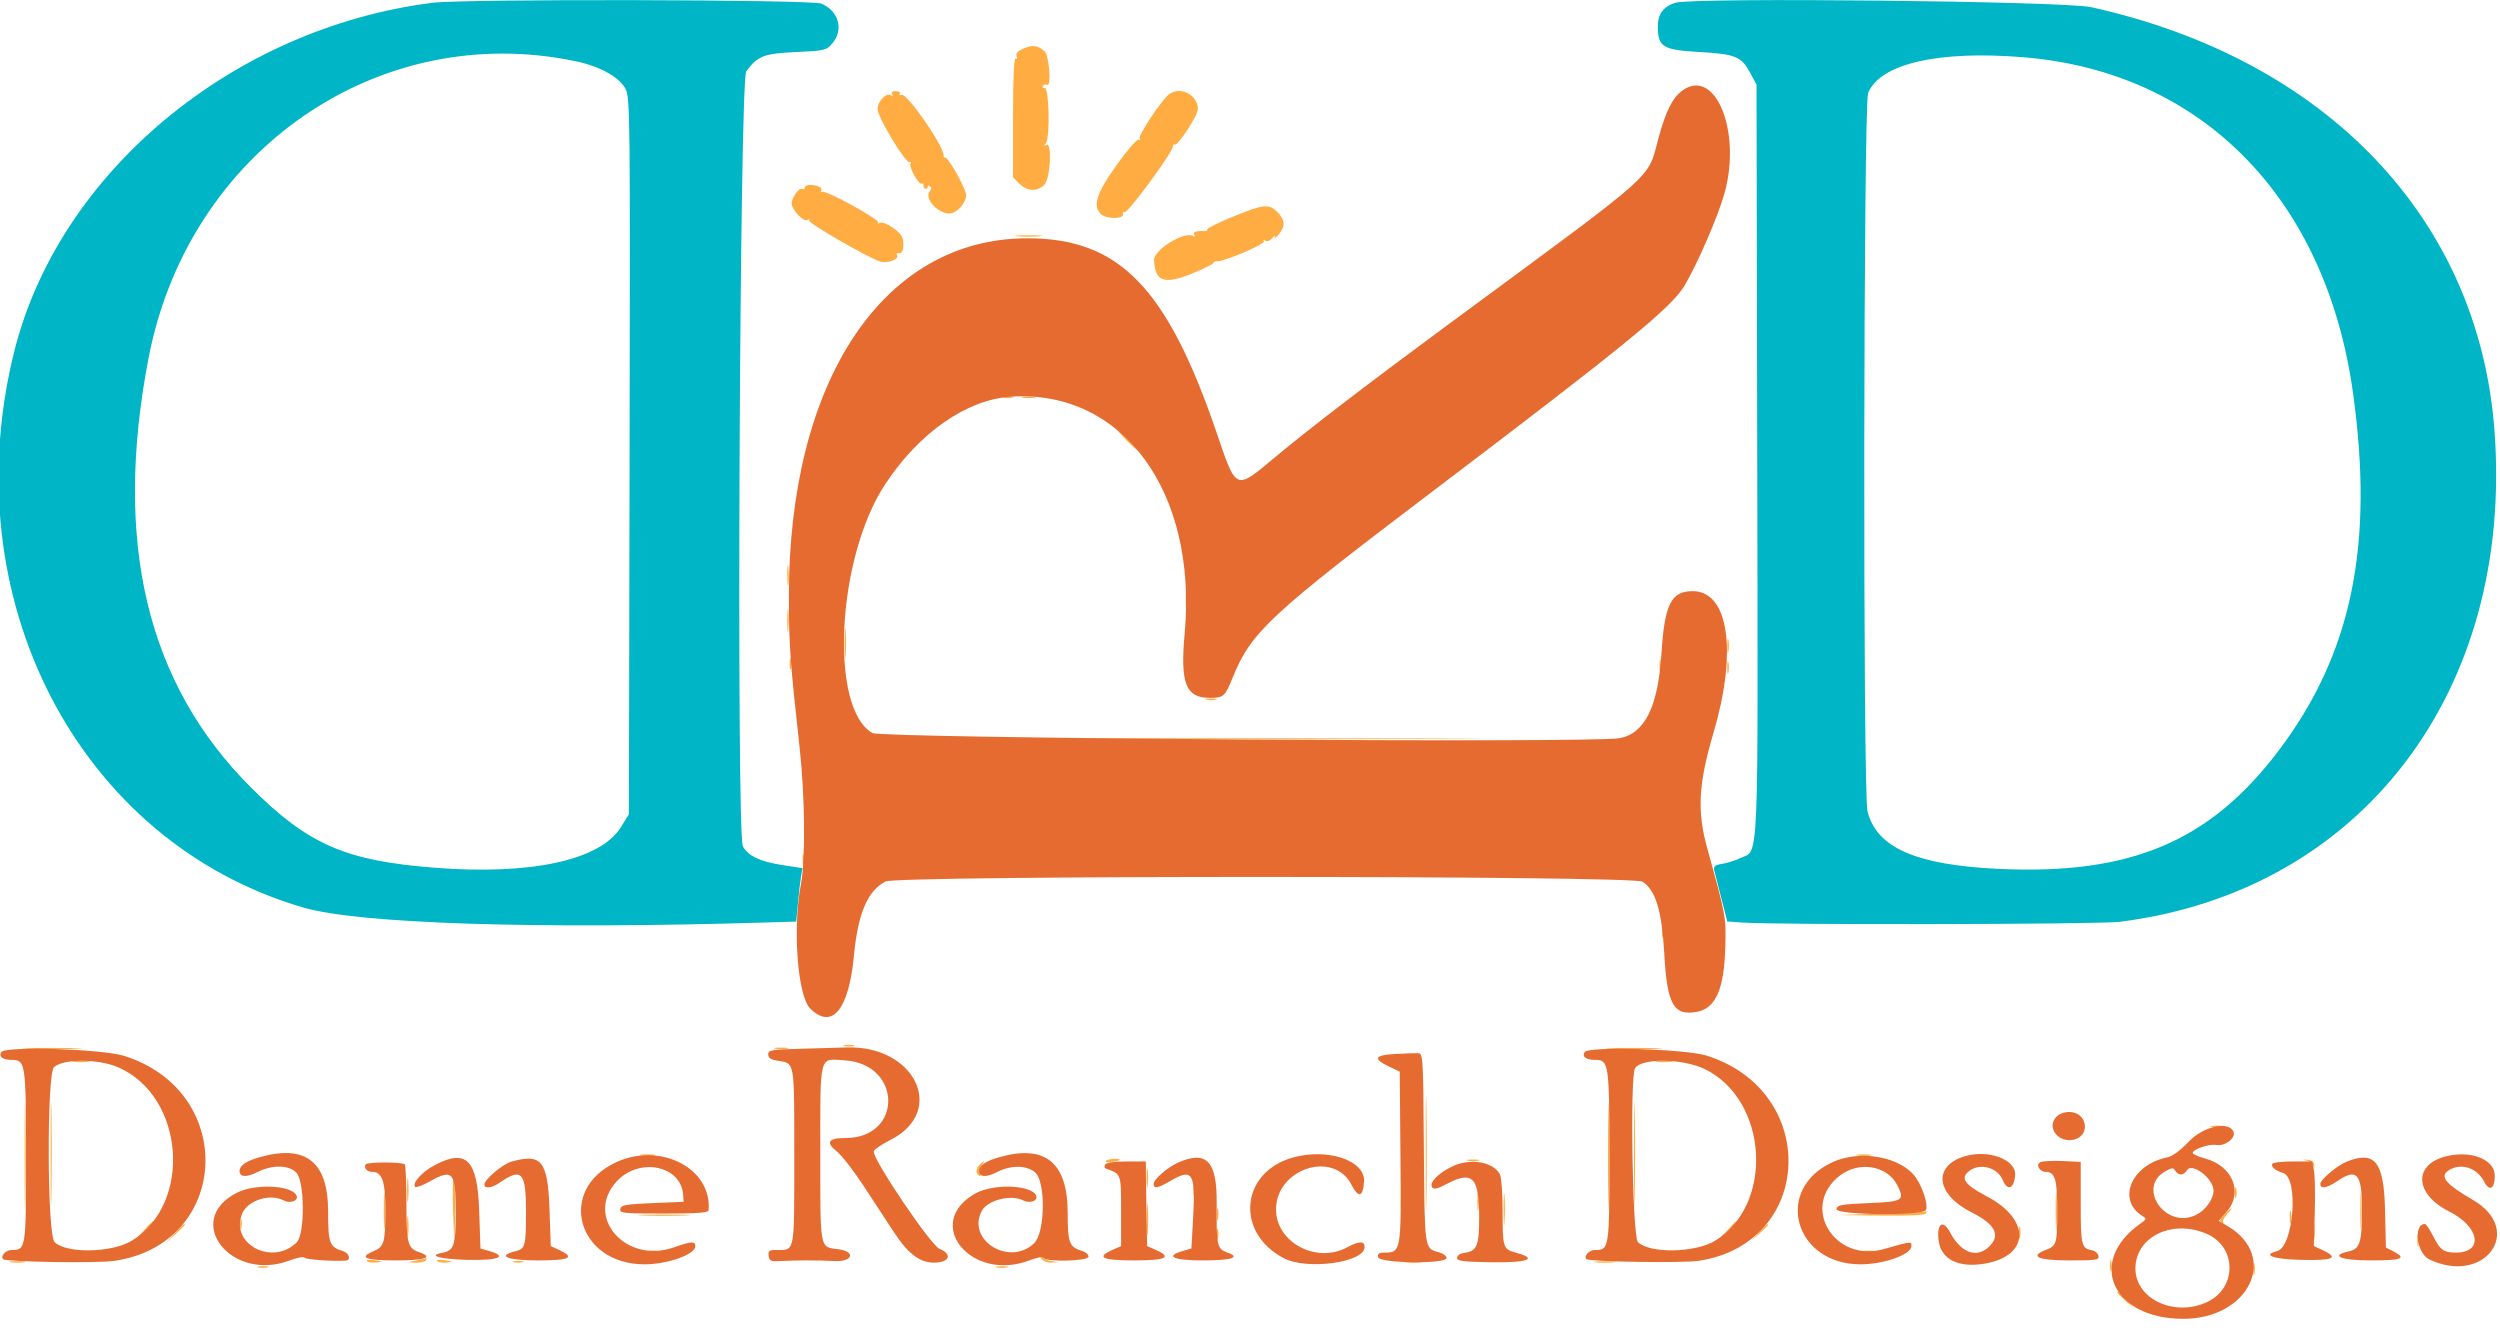
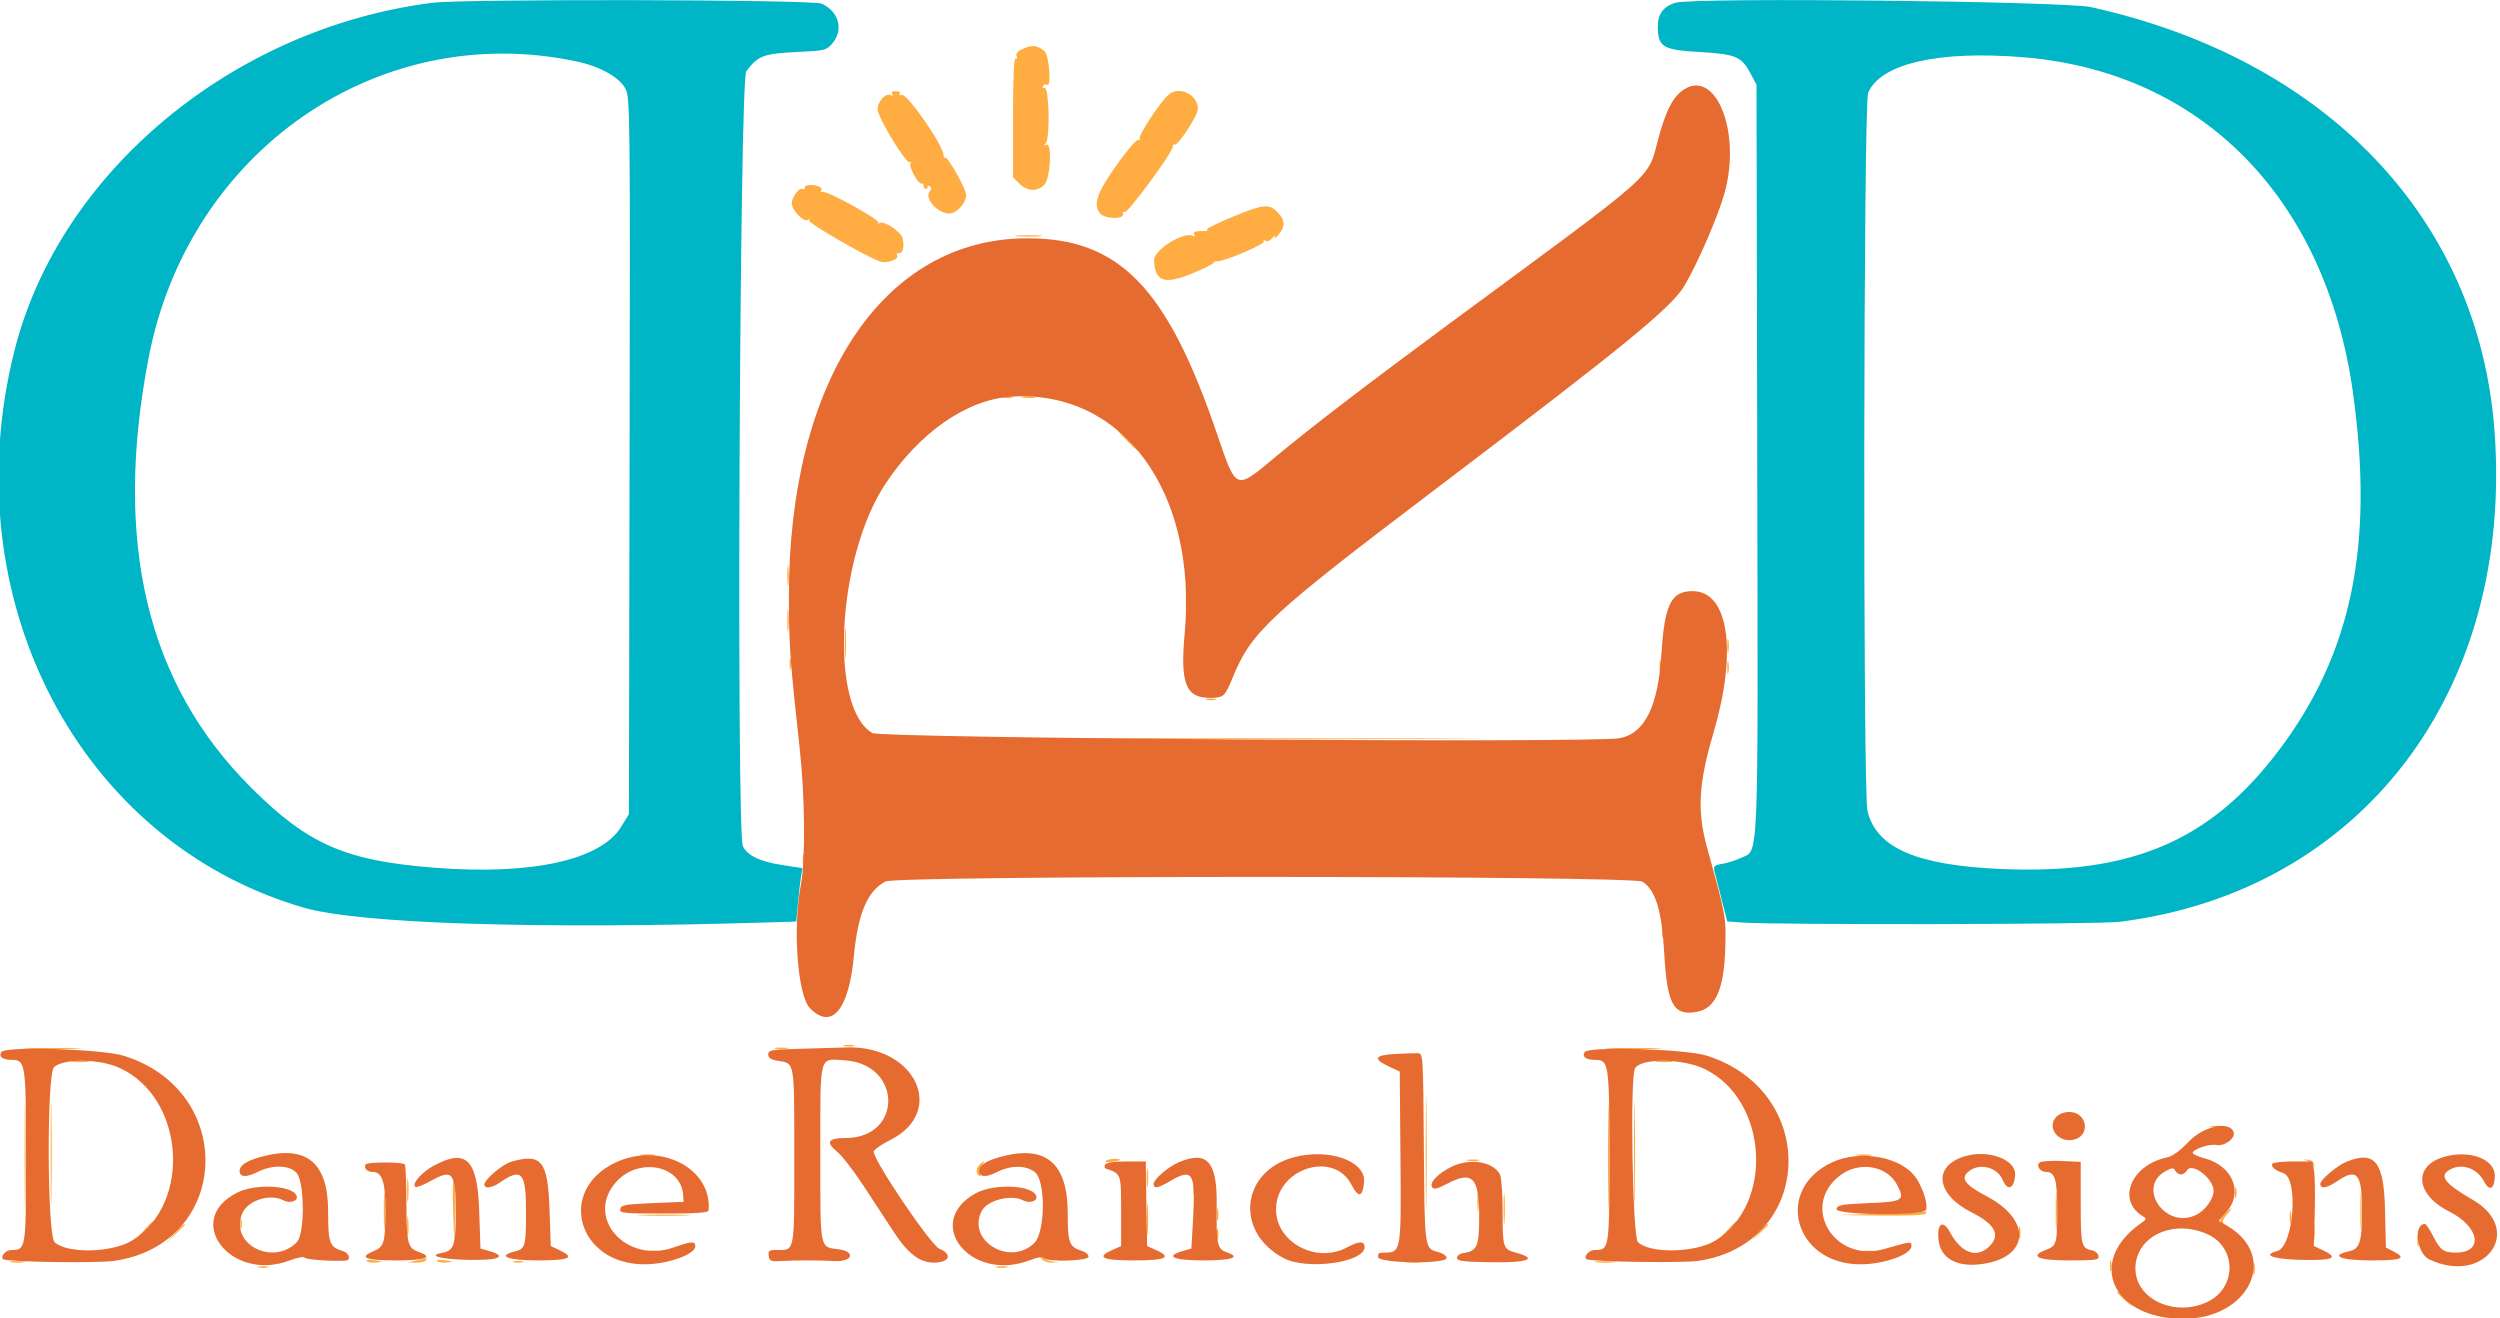
- <svg xmlns="http://www.w3.org/2000/svg" id="svg" version="1.1" width="400" height="213" style="display: block;">
+ <svg xmlns="http://www.w3.org/2000/svg" id="svg" version="1.1" viewBox="0 0 400 210.865" style="display: block;">
  <g id="svgg">
    <path id="path0" d="M163.787 7.752 C 162.821 8.158,162.484 8.524,162.659 8.979 C 162.801 9.351,162.732 9.518,162.495 9.372 C 162.228 9.207,162.083 12.507,162.083 18.744 L 162.083 28.371 163.106 29.394 C 164.345 30.633,165.957 30.709,167.083 29.583 C 168.084 28.583,168.376 22.592,167.396 23.180 C 166.998 23.419,166.985 23.351,167.341 22.892 C 168.035 21.997,167.856 13.922,167.145 14.073 C 166.848 14.136,166.725 13.992,166.873 13.754 C 167.020 13.515,167.317 13.428,167.531 13.561 C 168.258 14.010,167.873 8.837,167.133 8.204 C 166.017 7.249,165.235 7.143,163.787 7.752 M142.748 15.064 C 142.938 15.371,142.862 15.432,142.538 15.232 C 141.786 14.767,140.417 16.212,140.417 17.471 C 140.417 18.772,144.990 26.306,145.564 25.951 C 145.783 25.815,145.837 25.907,145.685 26.154 C 145.352 26.692,147.023 29.670,147.494 29.379 C 147.675 29.267,147.797 29.408,147.765 29.692 C 147.734 29.976,147.896 30.208,148.125 30.208 C 148.354 30.208,148.490 30.054,148.427 29.865 C 148.364 29.676,148.514 29.646,148.760 29.798 C 149.076 29.993,149.071 30.239,148.741 30.635 C 147.841 31.720,150.026 34.167,151.895 34.167 C 153.056 34.167,154.583 32.494,154.583 31.223 C 154.583 30.189,151.551 24.837,151.178 25.211 C 151.065 25.324,150.972 25.158,150.972 24.843 C 150.972 23.304,145.118 14.865,144.275 15.189 C 143.963 15.309,143.821 15.222,143.961 14.995 C 144.101 14.769,143.819 14.583,143.333 14.583 C 142.772 14.583,142.559 14.759,142.748 15.064 M187.003 15.119 C 185.742 16.155,182.063 21.713,182.341 22.163 C 182.507 22.431,182.442 22.513,182.187 22.356 C 181.936 22.201,180.440 23.911,178.725 26.314 C 175.489 30.847,174.819 32.816,176.052 34.178 C 176.859 35.070,179.860 35.121,179.677 34.240 C 179.614 33.936,179.742 33.799,179.960 33.934 C 180.400 34.205,187.639 24.367,187.639 23.498 C 187.639 23.198,187.771 23.035,187.932 23.134 C 188.423 23.438,191.667 18.477,191.667 17.422 C 191.667 15.152,188.729 13.701,187.003 15.119 M128.750 30.025 C 128.750 30.267,128.575 30.358,128.362 30.226 C 127.889 29.933,126.667 31.593,126.667 32.528 C 126.667 33.566,128.567 35.579,129.185 35.197 C 129.493 35.006,129.608 35.040,129.461 35.277 C 129.229 35.652,138.445 40.997,140.741 41.819 C 141.893 42.232,143.952 41.497,143.534 40.821 C 143.390 40.587,143.509 40.448,143.798 40.511 C 144.437 40.649,144.746 39.456,144.415 38.135 C 144.140 37.039,141.440 35.262,140.697 35.687 C 140.428 35.841,140.347 35.814,140.517 35.626 C 140.913 35.189,132.105 30.354,131.543 30.701 C 131.311 30.845,131.243 30.765,131.392 30.525 C 131.540 30.284,131.366 29.974,131.005 29.835 C 129.971 29.438,128.750 29.541,128.750 30.025 M197.218 34.690 C 194.886 35.646,193.056 36.554,193.151 36.709 C 193.246 36.863,193.092 36.981,192.808 36.971 C 191.382 36.919,190.805 37.118,191.081 37.564 C 191.259 37.851,191.196 37.933,190.928 37.767 C 189.549 36.915,184.579 39.963,184.647 41.619 C 184.790 45.081,186.301 45.596,190.833 43.725 C 192.667 42.968,194.167 42.216,194.167 42.054 C 194.167 41.892,194.401 41.785,194.688 41.817 C 195.695 41.929,202.481 39.057,202.217 38.630 C 202.062 38.378,202.162 38.333,202.463 38.519 C 202.760 38.702,203.234 38.512,203.600 38.063 C 203.960 37.621,204.113 37.559,203.957 37.917 C 203.808 38.260,204.076 38.099,204.552 37.558 C 205.691 36.263,205.644 35.189,204.394 33.939 C 203.022 32.567,202.182 32.655,197.218 34.690 M162.813 37.805 C 163.786 37.893,165.380 37.893,166.354 37.805 C 167.328 37.717,166.531 37.646,164.583 37.646 C 162.635 37.646,161.839 37.717,162.813 37.805 M160.521 63.621 C 160.922 63.725,161.578 63.725,161.979 63.621 C 162.380 63.516,162.052 63.430,161.250 63.430 C 160.448 63.430,160.120 63.516,160.521 63.621 M163.646 63.627 C 164.161 63.727,165.005 63.727,165.521 63.627 C 166.036 63.528,165.615 63.447,164.583 63.447 C 163.552 63.447,163.130 63.528,163.646 63.627 M180.208 70.417 C 181.103 71.333,181.930 72.083,182.044 72.083 C 182.159 72.083,181.520 71.333,180.625 70.417 C 179.730 69.500,178.904 68.750,178.789 68.750 C 178.675 68.750,179.313 69.500,180.208 70.417 M125.967 92.083 C 125.967 93.573,126.042 94.182,126.135 93.438 C 126.227 92.693,126.227 91.474,126.135 90.729 C 126.042 89.984,125.967 90.594,125.967 92.083 M189.720 96.042 C 189.722 97.646,189.797 98.251,189.887 97.387 C 189.978 96.522,189.976 95.210,189.884 94.470 C 189.792 93.730,189.718 94.438,189.720 96.042 M125.970 99.375 C 125.972 100.979,126.047 101.584,126.137 100.720 C 126.228 99.855,126.226 98.543,126.134 97.803 C 126.042 97.064,125.968 97.771,125.970 99.375 M135.150 102.917 C 135.150 105.094,135.220 105.984,135.306 104.896 C 135.392 103.807,135.392 102.026,135.306 100.938 C 135.220 99.849,135.150 100.740,135.150 102.917 M276.363 103.333 C 276.363 104.365,276.445 104.786,276.544 104.271 C 276.643 103.755,276.643 102.911,276.544 102.396 C 276.445 101.880,276.363 102.302,276.363 103.333 M126.347 106.250 C 126.347 107.052,126.432 107.380,126.537 106.979 C 126.642 106.578,126.642 105.922,126.537 105.521 C 126.432 105.120,126.347 105.448,126.347 106.250 M265.530 106.667 C 265.530 107.698,265.611 108.120,265.711 107.604 C 265.810 107.089,265.810 106.245,265.711 105.729 C 265.611 105.214,265.530 105.635,265.530 106.667 M276.355 106.875 C 276.360 107.792,276.445 108.118,276.545 107.599 C 276.644 107.081,276.641 106.331,276.536 105.933 C 276.432 105.534,276.350 105.958,276.355 106.875 M193.021 111.954 C 193.422 112.059,194.078 112.059,194.479 111.954 C 194.880 111.849,194.552 111.763,193.750 111.763 C 192.948 111.763,192.620 111.849,193.021 111.954 M171.563 118.229 C 187.661 118.290,214.005 118.290,230.104 118.229 C 246.203 118.169,233.031 118.119,200.833 118.119 C 168.635 118.119,155.464 118.169,171.563 118.229 M128.430 137.500 C 128.430 138.302,128.516 138.630,128.621 138.229 C 128.725 137.828,128.725 137.172,128.621 136.771 C 128.516 136.370,128.430 136.698,128.430 137.500 M265.930 149.167 C 265.930 149.969,266.016 150.297,266.121 149.896 C 266.225 149.495,266.225 148.839,266.121 148.438 C 266.016 148.036,265.930 148.365,265.930 149.167 M135.104 167.371 C 135.505 167.475,136.161 167.475,136.563 167.371 C 136.964 167.266,136.635 167.180,135.833 167.180 C 135.031 167.180,134.703 167.266,135.104 167.371 M4.479 167.810 C 6.599 167.886,10.068 167.886,12.187 167.810 C 14.307 167.735,12.573 167.673,8.333 167.673 C 4.094 167.673,2.359 167.735,4.479 167.810 M124.063 167.794 C 124.578 167.893,125.422 167.893,125.938 167.794 C 126.453 167.695,126.031 167.613,125.000 167.613 C 123.969 167.613,123.547 167.695,124.063 167.794 M257.583 167.810 C 259.577 167.886,262.952 167.886,265.083 167.811 C 267.214 167.735,265.583 167.673,261.458 167.672 C 257.333 167.672,255.589 167.734,257.583 167.810 M11.771 169.882 C 12.401 169.977,13.432 169.977,14.063 169.882 C 14.693 169.786,14.177 169.708,12.917 169.708 C 11.656 169.708,11.141 169.786,11.771 169.882 M228.105 184.375 C 228.105 192.625,228.160 196.059,228.228 192.006 C 228.297 187.953,228.297 181.203,228.229 177.006 C 228.161 172.809,228.105 176.125,228.105 184.375 M265.104 169.882 C 265.734 169.977,266.766 169.977,267.396 169.882 C 268.026 169.786,267.510 169.708,266.250 169.708 C 264.990 169.708,264.474 169.786,265.104 169.882 M3.937 185.000 C 3.937 192.677,3.993 195.818,4.062 191.979 C 4.131 188.141,4.131 181.859,4.062 178.021 C 3.993 174.182,3.937 177.323,3.937 185.000 M8.103 184.583 C 8.103 192.031,8.159 195.078,8.228 191.354 C 8.297 187.630,8.297 181.536,8.228 177.813 C 8.159 174.089,8.103 177.135,8.103 184.583 M257.270 185.000 C 257.270 192.677,257.326 195.818,257.395 191.979 C 257.464 188.141,257.464 181.859,257.395 178.021 C 257.326 174.182,257.270 177.323,257.270 185.000 M261.436 184.583 C 261.436 192.031,261.493 195.078,261.562 191.354 C 261.631 187.630,261.631 181.536,261.562 177.813 C 261.493 174.089,261.436 177.135,261.436 184.583 M353.860 180.299 C 354.493 180.395,355.431 180.392,355.943 180.293 C 356.456 180.194,355.938 180.116,354.792 180.119 C 353.646 180.122,353.227 180.203,353.860 180.299 M102.610 184.882 C 103.243 184.978,104.181 184.976,104.693 184.877 C 105.206 184.778,104.688 184.699,103.542 184.703 C 102.396 184.706,101.977 184.787,102.610 184.882 M297.193 184.882 C 297.827 184.978,298.764 184.976,299.277 184.877 C 299.789 184.778,299.271 184.699,298.125 184.703 C 296.979 184.706,296.560 184.787,297.193 184.882 M176.922 185.758 C 176.806 185.946,177.263 186.018,177.939 185.919 C 178.614 185.820,179.167 185.666,179.167 185.578 C 179.167 185.260,177.128 185.424,176.922 185.758 M234.901 185.711 C 235.419 185.811,236.169 185.807,236.567 185.703 C 236.966 185.599,236.542 185.517,235.625 185.522 C 234.708 185.526,234.382 185.612,234.901 185.711 M369.037 185.687 C 369.538 185.795,370.043 186.201,370.159 186.588 C 370.310 187.094,370.345 187.058,370.284 186.458 C 370.227 185.893,369.867 185.603,369.162 185.557 C 368.293 185.500,368.273 185.521,369.037 185.687 M156.750 186.333 C 156.143 186.940,156.102 187.776,156.662 188.122 C 156.899 188.268,156.968 188.100,156.824 187.725 C 156.686 187.366,156.805 186.794,157.088 186.453 C 157.703 185.712,157.458 185.625,156.750 186.333 M183.462 188.542 C 183.465 189.917,183.543 190.429,183.635 189.680 C 183.728 188.931,183.726 187.806,183.631 187.180 C 183.536 186.554,183.460 187.167,183.462 188.542 M65.140 190.417 C 65.140 192.135,65.214 192.839,65.304 191.979 C 65.393 191.120,65.393 189.714,65.304 188.854 C 65.214 187.995,65.140 188.698,65.140 190.417 M72.498 193.874 L 72.705 199.375 72.824 194.201 C 72.890 191.355,72.797 188.879,72.618 188.699 C 72.438 188.519,72.385 190.848,72.498 193.874 M328.911 193.750 C 328.911 196.615,328.977 197.786,329.058 196.354 C 329.140 194.922,329.140 192.578,329.058 191.146 C 328.977 189.714,328.911 190.885,328.911 193.750 M61.408 193.750 C 61.408 196.385,61.475 197.464,61.558 196.146 C 61.641 194.828,61.641 192.672,61.558 191.354 C 61.475 190.036,61.408 191.115,61.408 193.750 M190.930 190.417 C 190.930 191.219,191.016 191.547,191.121 191.146 C 191.225 190.745,191.225 190.089,191.121 189.688 C 191.016 189.286,190.930 189.615,190.930 190.417 M377.658 193.750 C 377.658 196.385,377.725 197.464,377.808 196.146 C 377.891 194.828,377.891 192.672,377.808 191.354 C 377.725 190.036,377.658 191.115,377.658 193.750 M240.569 193.542 C 240.570 195.833,240.640 196.718,240.724 195.507 C 240.809 194.296,240.808 192.421,240.722 191.340 C 240.637 190.259,240.568 191.250,240.569 193.542 M357.597 190.833 C 357.597 191.635,357.682 191.964,357.787 191.563 C 357.892 191.161,357.892 190.505,357.787 190.104 C 357.682 189.703,357.597 190.031,357.597 190.833 M236.379 192.292 C 236.381 193.667,236.459 194.179,236.552 193.430 C 236.645 192.681,236.643 191.556,236.548 190.930 C 236.453 190.304,236.377 190.917,236.379 192.292 M183.486 195.208 C 183.487 197.500,183.557 198.384,183.641 197.174 C 183.725 195.963,183.725 194.088,183.639 193.007 C 183.554 191.926,183.484 192.917,183.486 195.208 M194.688 194.375 C 194.693 195.292,194.778 195.618,194.878 195.099 C 194.978 194.581,194.974 193.831,194.870 193.433 C 194.765 193.034,194.684 193.458,194.688 194.375 M355.875 194.331 C 355.146 195.106,355.060 195.400,355.489 195.648 C 355.793 195.823,355.899 195.810,355.725 195.619 C 355.551 195.427,355.818 194.834,356.319 194.302 C 356.819 193.769,357.135 193.333,357.020 193.333 C 356.906 193.333,356.390 193.782,355.875 194.331 M366.355 194.792 C 366.360 195.708,366.445 196.034,366.545 195.516 C 366.644 194.998,366.641 194.248,366.536 193.849 C 366.432 193.451,366.350 193.875,366.355 194.792 M65.133 196.250 C 65.133 197.740,65.209 198.349,65.301 197.604 C 65.394 196.859,65.394 195.641,65.301 194.896 C 65.209 194.151,65.133 194.760,65.133 196.250 M301.042 194.167 L 293.958 194.406 300.913 194.494 C 305.198 194.549,307.966 194.423,308.125 194.167 C 308.267 193.938,308.325 193.790,308.254 193.839 C 308.183 193.888,304.938 194.035,301.042 194.167 M102.813 194.477 C 104.703 194.554,107.797 194.554,109.688 194.477 C 111.578 194.399,110.031 194.336,106.250 194.336 C 102.469 194.336,100.922 194.399,102.813 194.477 M38.430 195.833 C 38.430 196.635,38.516 196.964,38.621 196.563 C 38.725 196.161,38.725 195.505,38.621 195.104 C 38.516 194.703,38.430 195.031,38.430 195.833 M370.125 197.083 C 370.125 198.344,370.203 198.859,370.298 198.229 C 370.394 197.599,370.394 196.568,370.298 195.938 C 370.203 195.307,370.125 195.823,370.125 197.083 M23.099 196.771 L 21.875 198.125 23.229 196.901 C 23.974 196.228,24.583 195.619,24.583 195.547 C 24.583 195.225,24.240 195.509,23.099 196.771 M276.432 196.771 L 275.208 198.125 276.563 196.901 C 277.307 196.228,277.917 195.619,277.917 195.547 C 277.917 195.225,277.573 195.509,276.432 196.771 M27.894 197.396 L 26.458 198.958 28.021 197.522 C 28.880 196.733,29.583 196.030,29.583 195.960 C 29.583 195.642,29.231 195.941,27.894 197.396 M281.432 197.188 L 280.208 198.542 281.563 197.318 C 282.307 196.645,282.917 196.035,282.917 195.964 C 282.917 195.642,282.573 195.925,281.432 197.188 M323.022 197.292 C 323.026 198.208,323.112 198.534,323.211 198.016 C 323.311 197.498,323.307 196.748,323.203 196.349 C 323.099 195.951,323.017 196.375,323.022 197.292 M194.680 197.500 C 194.680 198.302,194.766 198.630,194.871 198.229 C 194.975 197.828,194.975 197.172,194.871 196.771 C 194.766 196.370,194.680 196.698,194.680 197.500 M386.772 198.542 C 386.776 199.458,386.862 199.784,386.961 199.266 C 387.061 198.748,387.057 197.998,386.953 197.599 C 386.849 197.201,386.767 197.625,386.772 198.542 M103.651 200.295 C 104.169 200.394,104.919 200.391,105.317 200.286 C 105.716 200.182,105.292 200.100,104.375 200.105 C 103.458 200.110,103.132 200.195,103.651 200.295 M298.234 200.295 C 298.752 200.394,299.502 200.391,299.901 200.286 C 300.299 200.182,299.875 200.100,298.958 200.105 C 298.042 200.110,297.716 200.195,298.234 200.295 M166.667 201.458 C 166.952 201.802,167.678 202.055,168.280 202.021 L 169.375 201.958 168.229 201.785 C 167.599 201.689,167.083 201.436,167.083 201.222 C 167.083 201.008,166.873 200.833,166.616 200.833 C 166.293 200.833,166.308 201.027,166.667 201.458 M58.700 201.783 C 58.901 201.984,59.604 202.081,60.262 201.999 C 61.363 201.862,61.334 201.833,59.896 201.634 C 59.000 201.510,58.490 201.573,58.700 201.783 M66.667 201.667 L 65.208 201.974 66.538 202.028 C 67.269 202.059,67.983 201.896,68.125 201.667 C 68.267 201.438,68.325 201.275,68.254 201.305 C 68.183 201.335,67.469 201.498,66.667 201.667 M69.950 201.783 C 70.151 201.984,70.854 202.081,71.512 201.999 C 72.613 201.862,72.584 201.833,71.146 201.634 C 70.250 201.510,69.740 201.573,69.950 201.783 M337.597 202.500 C 337.597 203.302,337.682 203.630,337.787 203.229 C 337.892 202.828,337.892 202.172,337.787 201.771 C 337.682 201.370,337.597 201.698,337.597 202.500 M1.777 201.966 C 2.410 202.061,3.347 202.059,3.860 201.960 C 4.372 201.861,3.854 201.783,2.708 201.786 C 1.563 201.789,1.143 201.870,1.777 201.966 M82.188 201.954 C 82.589 202.059,83.245 202.059,83.646 201.954 C 84.047 201.849,83.719 201.763,82.917 201.763 C 82.115 201.763,81.786 201.849,82.188 201.954 M224.903 201.969 C 225.652 202.061,226.777 202.059,227.403 201.964 C 228.029 201.869,227.417 201.793,226.042 201.796 C 224.667 201.798,224.154 201.876,224.903 201.969 M255.303 201.967 C 256.043 202.059,257.355 202.061,258.220 201.971 C 259.084 201.881,258.479 201.805,256.875 201.803 C 255.271 201.802,254.564 201.875,255.303 201.967 M360.522 203.125 C 360.526 204.042,360.612 204.368,360.711 203.849 C 360.811 203.331,360.807 202.581,360.703 202.183 C 360.599 201.784,360.517 202.208,360.522 203.125 M41.354 202.787 C 41.755 202.892,42.411 202.892,42.813 202.787 C 43.214 202.682,42.885 202.597,42.083 202.597 C 41.281 202.597,40.953 202.682,41.354 202.787 M159.484 202.795 C 160.002 202.894,160.752 202.891,161.151 202.786 C 161.549 202.682,161.125 202.600,160.208 202.605 C 159.292 202.610,158.966 202.695,159.484 202.795 M338.750 206.797 C 338.750 206.869,339.359 207.478,340.104 208.151 L 341.458 209.375 340.235 208.021 C 339.094 206.759,338.750 206.475,338.750 206.797 " stroke="none" fill="#ffad42" fill-rule="evenodd" />
    <path id="path1" d="M269.003 14.623 C 267.563 15.756,266.562 17.771,265.430 21.818 C 263.424 28.989,266.355 26.375,231.458 52.110 C 218.918 61.358,209.510 68.567,204.167 73.025 C 197.565 78.532,197.887 78.664,194.612 69.098 C 186.686 45.946,179.051 38.125,164.375 38.125 C 141.320 38.125,126.175 60.909,126.220 95.526 C 126.230 103.260,126.411 105.787,127.955 119.792 C 128.796 127.428,128.889 137.670,128.151 141.458 C 126.798 148.405,127.603 159.334,129.617 161.348 C 133.112 164.842,135.812 161.581,136.634 152.876 C 137.269 146.146,138.813 142.517,141.673 141.038 C 143.587 140.049,261.292 140.075,262.804 141.066 C 264.906 142.443,265.899 145.718,266.278 152.520 C 266.736 160.757,267.768 162.595,271.533 161.888 C 274.525 161.327,275.880 158.199,276.050 151.458 C 276.171 146.651,276.160 146.595,273.134 135.625 C 271.515 129.759,271.757 125.380,274.147 117.292 C 278.005 104.232,276.597 94.583,270.833 94.583 C 267.385 94.583,266.332 96.681,265.836 104.539 C 265.297 113.082,263.160 117.384,259.087 118.118 C 254.690 118.911,141.035 118.121,139.583 117.287 C 132.647 113.303,133.880 89.247,141.623 77.490 C 147.101 69.172,154.723 63.890,161.875 63.456 C 179.660 62.376,191.604 78.716,189.548 101.314 C 188.814 109.386,189.715 111.676,193.618 111.660 C 195.762 111.652,196.000 111.441,197.205 108.470 C 200.197 101.096,203.044 98.447,229.583 78.336 C 260.063 55.238,267.414 49.233,269.513 45.715 C 271.574 42.261,274.853 34.700,275.903 30.978 C 278.745 20.910,274.326 10.436,269.003 14.623 M127.813 167.811 C 123.387 167.930,122.917 168.017,122.917 168.709 C 122.917 169.264,123.327 169.541,124.412 169.717 C 127.201 170.169,127.083 169.497,127.083 185.036 C 127.083 200.767,127.233 200.000,124.165 200.000 C 123.049 200.000,122.878 200.136,122.992 200.938 C 123.110 201.771,123.333 201.863,125.000 201.765 C 127.336 201.628,130.814 201.630,133.542 201.769 C 136.424 201.916,136.977 200.263,134.172 199.887 C 131.104 199.475,131.250 200.242,131.250 184.583 C 131.250 168.384,130.987 169.390,135.156 169.655 C 144.365 170.242,144.478 182.083,135.274 182.083 C 132.481 182.083,132.060 182.774,133.939 184.273 C 134.686 184.869,136.567 187.292,138.118 189.658 C 139.669 192.023,141.875 195.390,143.021 197.140 C 145.424 200.809,147.402 202.211,149.890 202.004 C 152.035 201.827,152.266 200.624,150.312 199.808 C 148.922 199.227,139.792 185.736,139.792 184.264 C 139.792 183.973,140.994 183.129,142.464 182.389 C 151.488 177.840,146.456 167.229,135.445 167.590 C 133.940 167.639,130.505 167.739,127.813 167.811 M0.208 168.333 C -0.252 169.079,0.435 169.583,1.910 169.583 C 4.083 169.583,4.167 170.166,4.167 185.206 C 4.167 199.873,4.147 200.000,1.832 200.000 C 0.919 200.000,0.019 200.991,0.498 201.470 C 0.942 201.914,15.442 202.142,18.218 201.748 C 36.827 199.110,38.075 174.693,19.894 168.950 C 16.356 167.832,0.819 167.345,0.208 168.333 M253.542 168.333 C 253.081 169.079,253.768 169.583,255.243 169.583 C 257.416 169.583,257.500 170.166,257.500 185.206 C 257.500 199.873,257.480 200.000,255.165 200.000 C 254.265 200.000,253.350 200.989,253.818 201.457 C 254.247 201.886,269.213 202.117,271.768 201.735 C 290.221 198.970,291.212 174.663,273.107 168.913 C 269.693 167.829,254.138 167.368,253.542 168.333 M223.229 168.635 C 219.924 168.815,219.622 169.400,222.203 170.625 L 223.958 171.458 224.073 185.208 C 224.199 200.440,224.203 200.417,221.382 200.417 C 220.629 200.417,220.393 200.611,220.496 201.146 C 220.689 202.147,231.458 202.275,231.458 201.276 C 231.458 200.947,230.873 200.526,230.157 200.341 C 227.904 199.757,227.935 199.975,227.818 183.714 C 227.711 168.867,227.690 168.541,226.875 168.512 C 226.417 168.496,224.776 168.551,223.229 168.635 M18.984 170.802 C 29.509 175.458,30.825 192.496,21.122 198.494 C 17.933 200.466,10.604 200.604,8.727 198.727 C 7.537 197.537,7.463 171.782,8.646 170.733 C 10.192 169.362,15.813 169.399,18.984 170.802 M272.788 171.063 C 282.882 175.998,283.895 192.658,274.456 198.494 C 271.266 200.466,263.937 200.604,262.060 198.727 C 261.195 197.862,260.775 172.227,261.604 170.920 C 262.658 169.258,269.270 169.343,272.788 171.063 M328.974 178.733 C 327.408 180.463,329.401 182.950,331.858 182.333 C 334.567 181.653,333.923 177.917,331.097 177.917 C 330.251 177.917,329.425 178.234,328.974 178.733 M350.204 182.657 C 348.781 184.161,347.614 184.999,346.647 185.207 C 340.960 186.436,338.669 192.030,342.812 194.573 C 343.483 194.984,343.460 195.078,342.517 195.739 C 333.884 201.799,337.863 210.926,349.175 211.014 C 359.835 211.097,364.711 201.064,356.396 196.158 L 354.991 195.329 356.245 193.900 C 358.973 190.793,357.243 186.541,352.763 185.343 C 351.702 185.059,350.833 184.669,350.833 184.476 C 350.833 183.880,353.481 182.981,354.602 183.195 C 355.952 183.453,357.754 182.096,357.374 181.107 C 356.680 179.299,352.532 180.196,350.204 182.657 M41.586 185.141 C 39.396 185.759,38.333 186.482,38.333 187.356 C 38.333 188.360,39.433 188.427,41.193 187.529 C 43.534 186.335,46.251 186.379,47.427 187.631 C 48.758 189.047,48.800 197.450,47.483 198.767 C 43.612 202.638,36.735 199.031,38.744 194.182 C 39.632 192.038,43.221 190.908,45.414 192.082 C 46.251 192.530,47.500 192.241,47.500 191.599 C 47.500 189.717,41.092 189.213,37.896 190.844 C 29.221 195.269,36.977 205.228,46.330 201.675 C 47.526 201.220,48.607 201.019,48.736 201.227 C 48.925 201.533,53.099 201.833,55.313 201.698 C 56.202 201.644,55.884 200.488,54.896 200.187 C 52.708 199.520,52.500 198.965,52.498 193.790 C 52.496 185.896,48.931 183.071,41.586 185.141 M159.919 185.141 C 157.729 185.759,156.667 186.482,156.667 187.356 C 156.667 188.360,157.766 188.427,159.526 187.529 C 161.720 186.410,164.145 186.411,165.569 187.530 C 167.336 188.920,167.259 197.193,165.463 198.914 C 161.506 202.705,154.586 198.416,157.096 193.727 C 158.019 192.002,161.834 191.058,163.747 192.082 C 164.585 192.530,165.833 192.241,165.833 191.599 C 165.833 189.644,159.173 189.210,156.051 190.961 C 147.640 195.680,155.332 205.220,164.683 201.667 C 165.978 201.175,166.932 201.004,167.014 201.250 C 167.250 201.958,174.167 201.783,174.167 201.070 C 174.167 200.741,173.745 200.344,173.229 200.187 C 171.065 199.528,170.833 198.938,170.833 194.089 C 170.833 186.006,167.256 183.073,159.919 185.141 M206.964 185.176 C 198.494 187.454,197.557 197.224,205.417 201.316 C 209.161 203.265,218.333 201.998,218.333 199.532 C 218.333 198.526,217.470 198.541,215.525 199.583 C 210.597 202.225,204.167 198.785,204.167 193.507 C 204.167 186.976,213.390 183.977,216.248 189.579 C 217.350 191.739,218.088 191.546,218.251 189.054 C 218.470 185.712,212.544 183.675,206.964 185.176 M314.331 185.014 C 309.197 186.583,309.759 191.109,315.444 193.972 C 319.290 195.909,320.165 197.667,318.202 199.511 C 316.216 201.377,313.754 200.446,312.001 197.166 C 310.859 195.029,309.833 195.781,310.182 198.500 C 310.560 201.452,313.251 202.848,317.338 202.215 C 324.762 201.066,325.050 195.178,317.867 191.403 C 314.375 189.568,313.624 188.530,314.991 187.424 C 316.736 186.010,319.584 186.741,320.447 188.823 C 321.202 190.645,322.261 190.206,322.420 188.006 C 322.600 185.522,318.106 183.860,314.331 185.014 M391.149 185.068 C 386.058 186.472,386.443 191.124,391.875 193.842 C 396.746 196.280,397.423 200.417,392.951 200.417 C 391.002 200.417,390.440 200.019,389.349 197.865 C 388.783 196.747,388.172 195.833,387.993 195.833 C 386.092 195.833,386.665 200.539,388.684 201.502 C 397.502 205.712,404.016 196.854,395.675 191.995 C 391.041 189.295,390.165 188.110,392.056 187.098 C 393.975 186.071,396.382 186.945,397.466 189.063 C 398.310 190.710,399.167 190.227,399.167 188.104 C 399.167 185.456,395.195 183.953,391.149 185.068 M98.533 185.982 C 89.045 190.401,92.394 202.292,103.125 202.291 C 106.805 202.291,111.250 200.708,111.250 199.398 C 111.250 198.549,110.663 198.580,107.808 199.583 C 100.068 202.304,93.458 194.647,98.682 189.011 C 102.296 185.113,108.988 186.478,109.301 191.177 L 109.375 192.292 104.380 192.500 C 100.051 192.681,99.366 192.806,99.245 193.438 C 99.117 194.109,99.669 194.167,106.219 194.167 C 111.609 194.167,113.344 194.040,113.377 193.646 C 113.946 186.941,105.660 182.664,98.533 185.982 M293.125 185.980 C 283.769 190.346,287.102 202.292,297.676 202.291 C 301.469 202.291,305.833 200.717,305.833 199.349 C 305.833 198.590,305.866 198.587,301.406 199.854 C 293.431 202.122,287.990 192.967,294.405 188.074 C 297.462 185.742,301.940 186.486,303.547 189.593 C 304.827 192.068,304.510 192.268,298.958 192.500 C 294.634 192.681,293.949 192.806,293.828 193.438 C 293.638 194.434,307.787 194.574,308.168 193.580 C 308.497 192.723,307.686 190.117,306.583 188.485 C 304.291 185.096,297.664 183.862,293.125 185.980 M69.486 186.460 C 67.520 187.505,65.878 189.350,66.425 189.897 C 66.583 190.055,67.659 189.653,68.815 189.003 C 72.446 186.962,72.917 187.523,72.917 193.885 C 72.917 199.357,72.658 200.111,70.655 200.478 C 68.351 200.900,70.503 201.471,74.790 201.576 C 79.794 201.698,81.365 201.047,78.229 200.150 L 76.875 199.763 76.667 193.641 C 76.390 185.510,74.613 183.733,69.486 186.460 M81.794 185.877 C 80.382 186.285,77.500 188.736,77.500 189.528 C 77.500 190.239,78.692 190.095,79.936 189.234 C 83.485 186.778,84.168 187.528,84.160 193.869 C 84.153 199.458,84.057 199.802,82.392 200.220 C 79.430 200.964,81.204 201.667,86.042 201.667 C 91.178 201.667,92.097 201.220,89.470 200.000 L 88.125 199.375 87.917 193.400 C 87.650 185.738,86.625 184.479,81.794 185.877 M188.542 185.995 C 186.848 186.735,184.583 188.690,184.583 189.412 C 184.583 190.259,185.232 190.143,187.309 188.926 C 190.805 186.877,191.297 187.677,190.902 194.777 L 190.625 199.763 189.271 200.150 C 186.290 201.002,187.693 201.667,192.475 201.667 C 197.158 201.667,198.610 201.177,196.307 200.374 C 194.736 199.826,194.605 199.203,194.670 192.537 C 194.734 185.800,193.066 184.019,188.542 185.995 M326.402 185.971 C 325.690 186.372,326.363 187.500,327.313 187.500 C 328.806 187.500,329.167 188.706,329.160 193.676 C 329.153 198.996,329.060 199.328,327.387 199.964 C 324.619 201.016,326.026 201.667,331.072 201.667 C 335.428 201.667,335.881 201.597,335.755 200.942 C 335.678 200.544,335.243 200.149,334.787 200.064 C 333.014 199.735,332.917 199.341,332.917 192.483 L 332.917 185.902 329.967 185.763 C 328.344 185.687,326.740 185.781,326.402 185.971 M375.470 185.865 C 373.960 186.469,371.250 188.746,371.250 189.410 C 371.250 190.294,372.280 190.125,373.998 188.958 C 377.119 186.840,377.917 187.774,377.917 193.544 C 377.917 198.739,377.581 199.824,375.858 200.203 C 372.660 200.905,374.489 201.667,379.375 201.667 C 384.337 201.667,385.125 201.350,382.956 200.229 L 381.745 199.603 381.602 193.515 C 381.422 185.864,379.977 184.061,375.470 185.865 M58.511 186.299 C 58.157 186.872,58.718 187.500,59.584 187.500 C 61.130 187.500,61.667 189.059,61.661 193.530 C 61.654 198.864,61.474 199.478,59.709 200.216 C 57.334 201.208,58.480 201.667,63.333 201.667 C 68.017 201.667,69.438 201.175,67.106 200.362 C 65.213 199.702,65.042 199.055,65.027 192.502 C 65.019 189.223,64.903 186.430,64.768 186.296 C 64.368 185.896,58.759 185.899,58.511 186.299 M176.826 186.330 C 176.657 186.603,176.693 186.887,176.905 186.961 C 179.418 187.841,179.375 187.722,179.375 193.762 L 179.375 199.375 178.021 199.971 C 175.301 201.168,176.311 201.667,181.458 201.667 C 186.606 201.667,187.616 201.168,184.896 199.971 L 183.542 199.375 183.458 195.208 C 183.411 192.917,183.365 189.870,183.354 188.438 L 183.333 185.833 180.233 185.833 C 178.284 185.833,177.019 186.018,176.826 186.330 M232.247 186.681 C 230.062 187.763,228.677 189.208,229.128 189.937 C 229.395 190.370,229.909 190.255,231.562 189.390 C 235.606 187.275,236.667 188.378,236.667 194.700 C 236.667 199.416,236.333 200.187,234.167 200.483 C 233.582 200.563,233.125 200.899,233.125 201.250 C 233.125 201.770,234.054 201.889,238.646 201.961 C 244.515 202.052,246.165 201.403,242.543 200.428 C 240.478 199.872,240.417 199.679,240.417 193.689 C 240.417 190.942,240.224 188.334,239.988 187.894 C 238.886 185.835,235.141 185.248,232.247 186.681 M363.571 186.203 C 363.294 186.651,364.049 187.298,365.298 187.681 C 367.840 188.460,366.983 199.517,364.328 200.183 C 361.865 200.801,363.657 201.460,368.123 201.577 C 373.216 201.711,374.286 201.291,371.825 200.124 L 370.208 199.357 370.359 194.056 C 370.443 191.141,370.387 188.098,370.236 187.295 L 369.962 185.833 366.881 185.833 C 365.186 185.833,363.696 186.000,363.571 186.203 M348.958 187.917 C 349.279 187.917,349.704 187.627,349.902 187.273 C 350.673 185.896,354.167 188.550,354.167 190.513 C 354.167 191.864,352.834 193.694,351.332 194.407 C 346.403 196.746,341.770 189.860,346.573 187.335 C 347.550 186.822,347.755 186.821,348.042 187.328 C 348.225 187.652,348.637 187.917,348.958 187.917 M353.221 197.485 C 357.878 199.599,357.891 206.026,353.242 208.276 C 348.016 210.806,341.667 207.892,341.667 202.964 C 341.667 197.826,347.685 194.972,353.221 197.485 " stroke="none" fill="#e66b31" fill-rule="evenodd" />
    <path id="path2" d="M69.167 0.449 C 37.225 4.499,9.498 27.576,2.316 56.088 C -7.668 95.728,12.562 134.733,48.542 145.210 C 57.438 147.800,85.915 148.714,122.761 147.591 L 127.397 147.450 127.675 144.454 C 127.828 142.806,128.053 140.885,128.175 140.184 L 128.396 138.909 125.163 138.407 C 121.571 137.848,119.637 136.924,118.858 135.394 C 117.809 133.333,118.336 12.836,119.401 11.410 C 121.253 8.930,122.166 8.577,127.357 8.330 C 131.980 8.111,132.216 8.055,133.171 6.944 C 135.036 4.777,134.200 1.744,131.417 0.581 C 129.835 -0.080,74.268 -0.198,69.167 0.449 M268.091 0.438 C 266.095 1.033,265.202 2.294,265.249 4.448 C 265.317 7.540,266.099 7.989,272.026 8.330 C 277.737 8.659,278.639 9.044,280.099 11.777 L 281.042 13.542 281.157 73.333 C 281.286 140.019,281.458 135.880,278.500 137.283 C 277.698 137.664,276.377 138.084,275.567 138.215 C 274.329 138.416,274.126 138.595,274.299 139.331 C 274.413 139.814,274.925 141.833,275.437 143.819 L 276.368 147.430 278.705 147.602 C 284.246 148.009,335.800 147.913,339.167 147.489 C 377.841 142.617,402.253 110.590,399.114 68.841 C 396.570 35.009,372.238 9.484,334.583 1.146 C 330.236 0.184,271.057 -0.447,268.091 0.438 M92.155 9.807 C 95.990 10.613,99.068 12.320,100.075 14.198 C 100.810 15.566,100.837 17.992,100.733 72.949 L 100.625 130.274 99.360 132.324 C 96.082 137.638,84.984 140.056,69.476 138.834 C 55.239 137.712,49.318 135.125,40.200 126.042 C 23.485 109.390,18.085 86.744,23.786 57.206 C 30.160 24.176,60.493 3.147,92.155 9.807 M323.848 9.168 C 352.277 11.524,372.112 31.709,376.459 62.708 C 379.888 87.167,376.304 104.555,364.644 120.018 C 353.620 134.639,340.928 140.015,319.788 139.021 C 306.542 138.398,300.267 135.645,298.799 129.812 C 298.049 126.835,298.148 16.667,298.902 14.863 C 300.866 10.162,310.181 8.036,323.848 9.168 " stroke="none" fill="#00b5c5" fill-rule="evenodd" />
  </g>
</svg>
